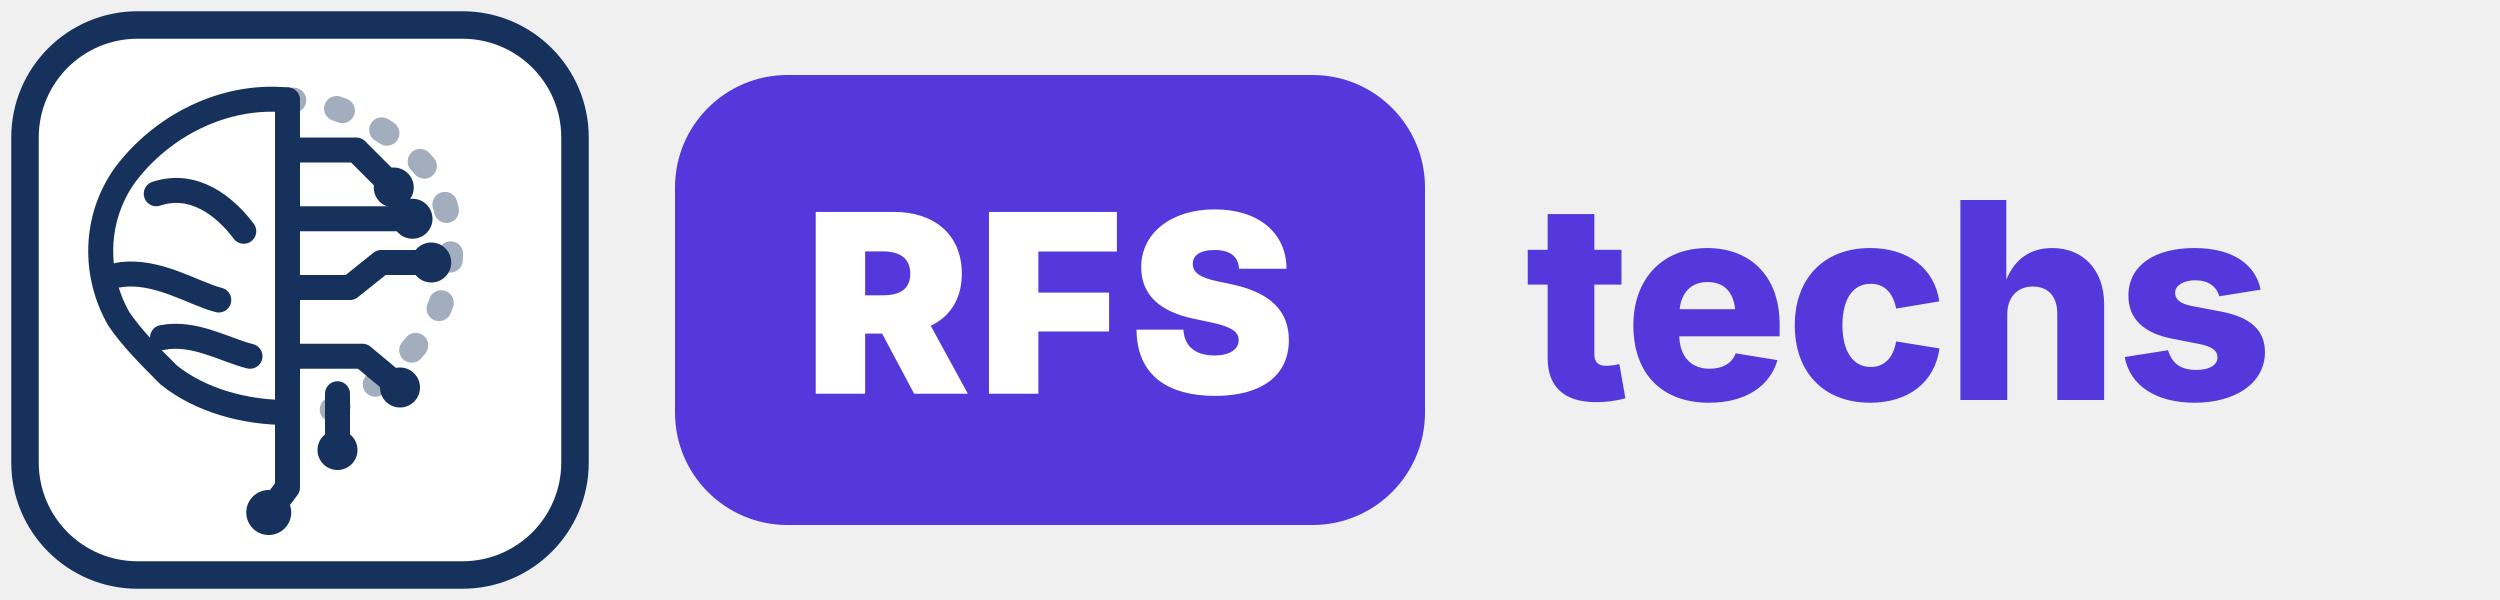
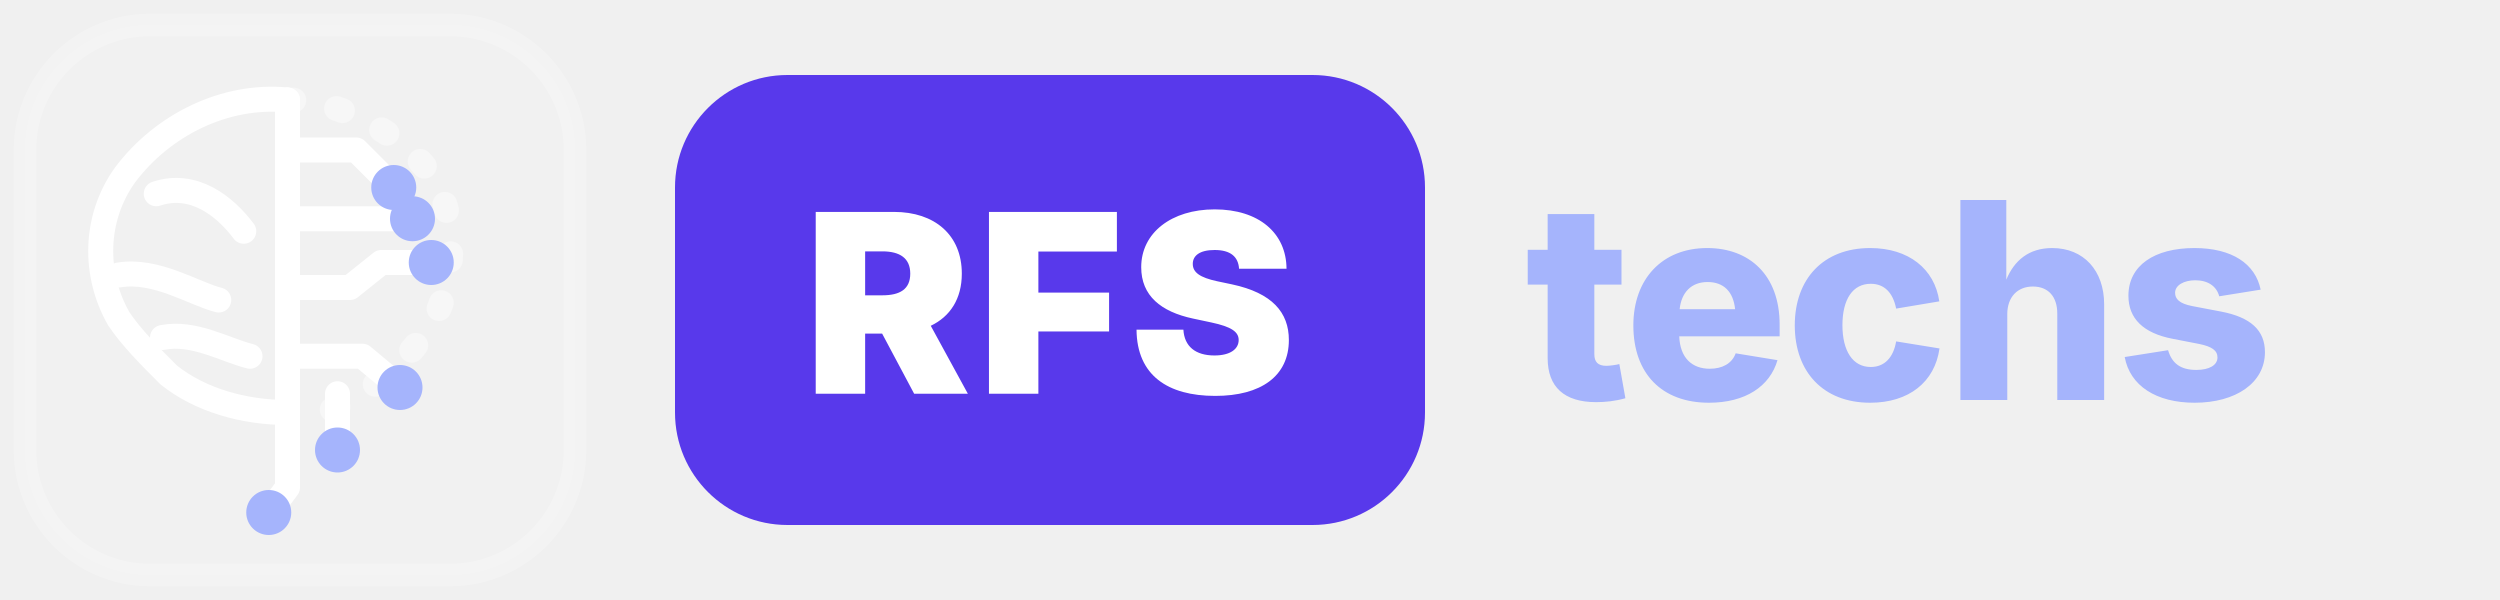
<svg xmlns="http://www.w3.org/2000/svg" viewBox="0 0 200 48" fill="none">
-   <rect x="2" y="2" width="44" height="44" rx="9" ry="9" fill="#FFFFFF" stroke="#16325c" stroke-width="2.2" />
-   <g stroke="#16325c" stroke-width="2" stroke-linecap="round" stroke-linejoin="round" fill="none">
+   <rect x="2" y="2" width="44" height="44" rx="10" ry="10" fill="rgba(255, 255, 255, 0.08)" stroke="rgba(255, 255, 255, 0.22)" stroke-width="1.8" />
+   <g stroke="#FFFFFF" stroke-width="2" stroke-linecap="round" stroke-linejoin="round" fill="none">
    <line x1="23" y1="8" x2="23" y2="33" />
    <path d="M23 8 C18 7.5 13 10 10 14 C7.5 17.5 7.5 22 9.5 25.5 C10.5 27 12 28.5 13.5 30 C16 32 19.5 33 23 33" />
    <path d="M12.5 15.5 C15.5 14.5 18 16.5 19.5 18.5" />
    <path d="M9.5 22 C12.5 21.5 15.5 23.5 17.5 24" />
    <path d="M13 27 C15.5 26.5 18 28 20 28.5" />
    <path d="M23 8 C27 8 32 10.5 34.5 14 C36.5 17 36.5 21.5 35 25 C33.5 28 30 31.5 26 33" stroke-dasharray="0.5 3.5" stroke-linecap="round" opacity="0.4" />
    <polyline points="23,12 28.5,12 31.5,15" />
    <polyline points="23,17.5 33,17.5" />
    <polyline points="23,23 28,23 30.5,21 34.5,21" />
    <polyline points="23,28.5 29,28.5 32,31" />
    <polyline points="23,33 23,39 21.5,41" />
    <polyline points="27,31.5 27,36" />
  </g>
-   <g fill="#16325c">
-     <circle cx="31.5" cy="15" r="1.6" />
-     <circle cx="33" cy="17.5" r="1.6" />
-     <circle cx="34.5" cy="21" r="1.6" />
-     <circle cx="32" cy="31" r="1.6" />
+   <g fill="#a5b4fc">
+     <circle cx="31.5" cy="15" r="1.8" />
+     <circle cx="33" cy="17.5" r="1.8" />
+     <circle cx="34.5" cy="21" r="1.8" />
+     <circle cx="32" cy="31" r="1.8" />
    <circle cx="21.5" cy="41" r="1.8" />
-     <circle cx="27" cy="36" r="1.6" />
+     <circle cx="27" cy="36" r="1.8" />
  </g>
-   <rect x="54" y="6" width="60" height="36" rx="9" fill="#5438dc" />
+   <rect x="54" y="6" width="60" height="36" rx="9" fill="#5839eb" />
  <text x="84" y="31.5" font-family="-apple-system, BlinkMacSystemFont, 'Inter', 'Segoe UI', Roboto, sans-serif" font-size="20" font-weight="900" fill="#FFFFFF" text-anchor="middle" letter-spacing="0.5">RFS</text>
-   <text x="122" y="32" font-family="-apple-system, BlinkMacSystemFont, 'Inter', 'Segoe UI', Roboto, sans-serif" font-size="22" font-weight="800" fill="#5438dc" letter-spacing="-0.3">techs</text>
+   <text x="122" y="32" font-family="-apple-system, BlinkMacSystemFont, 'Inter', 'Segoe UI', Roboto, sans-serif" font-size="22" font-weight="800" fill="#a5b4fc" letter-spacing="-0.3">techs</text>
</svg>
